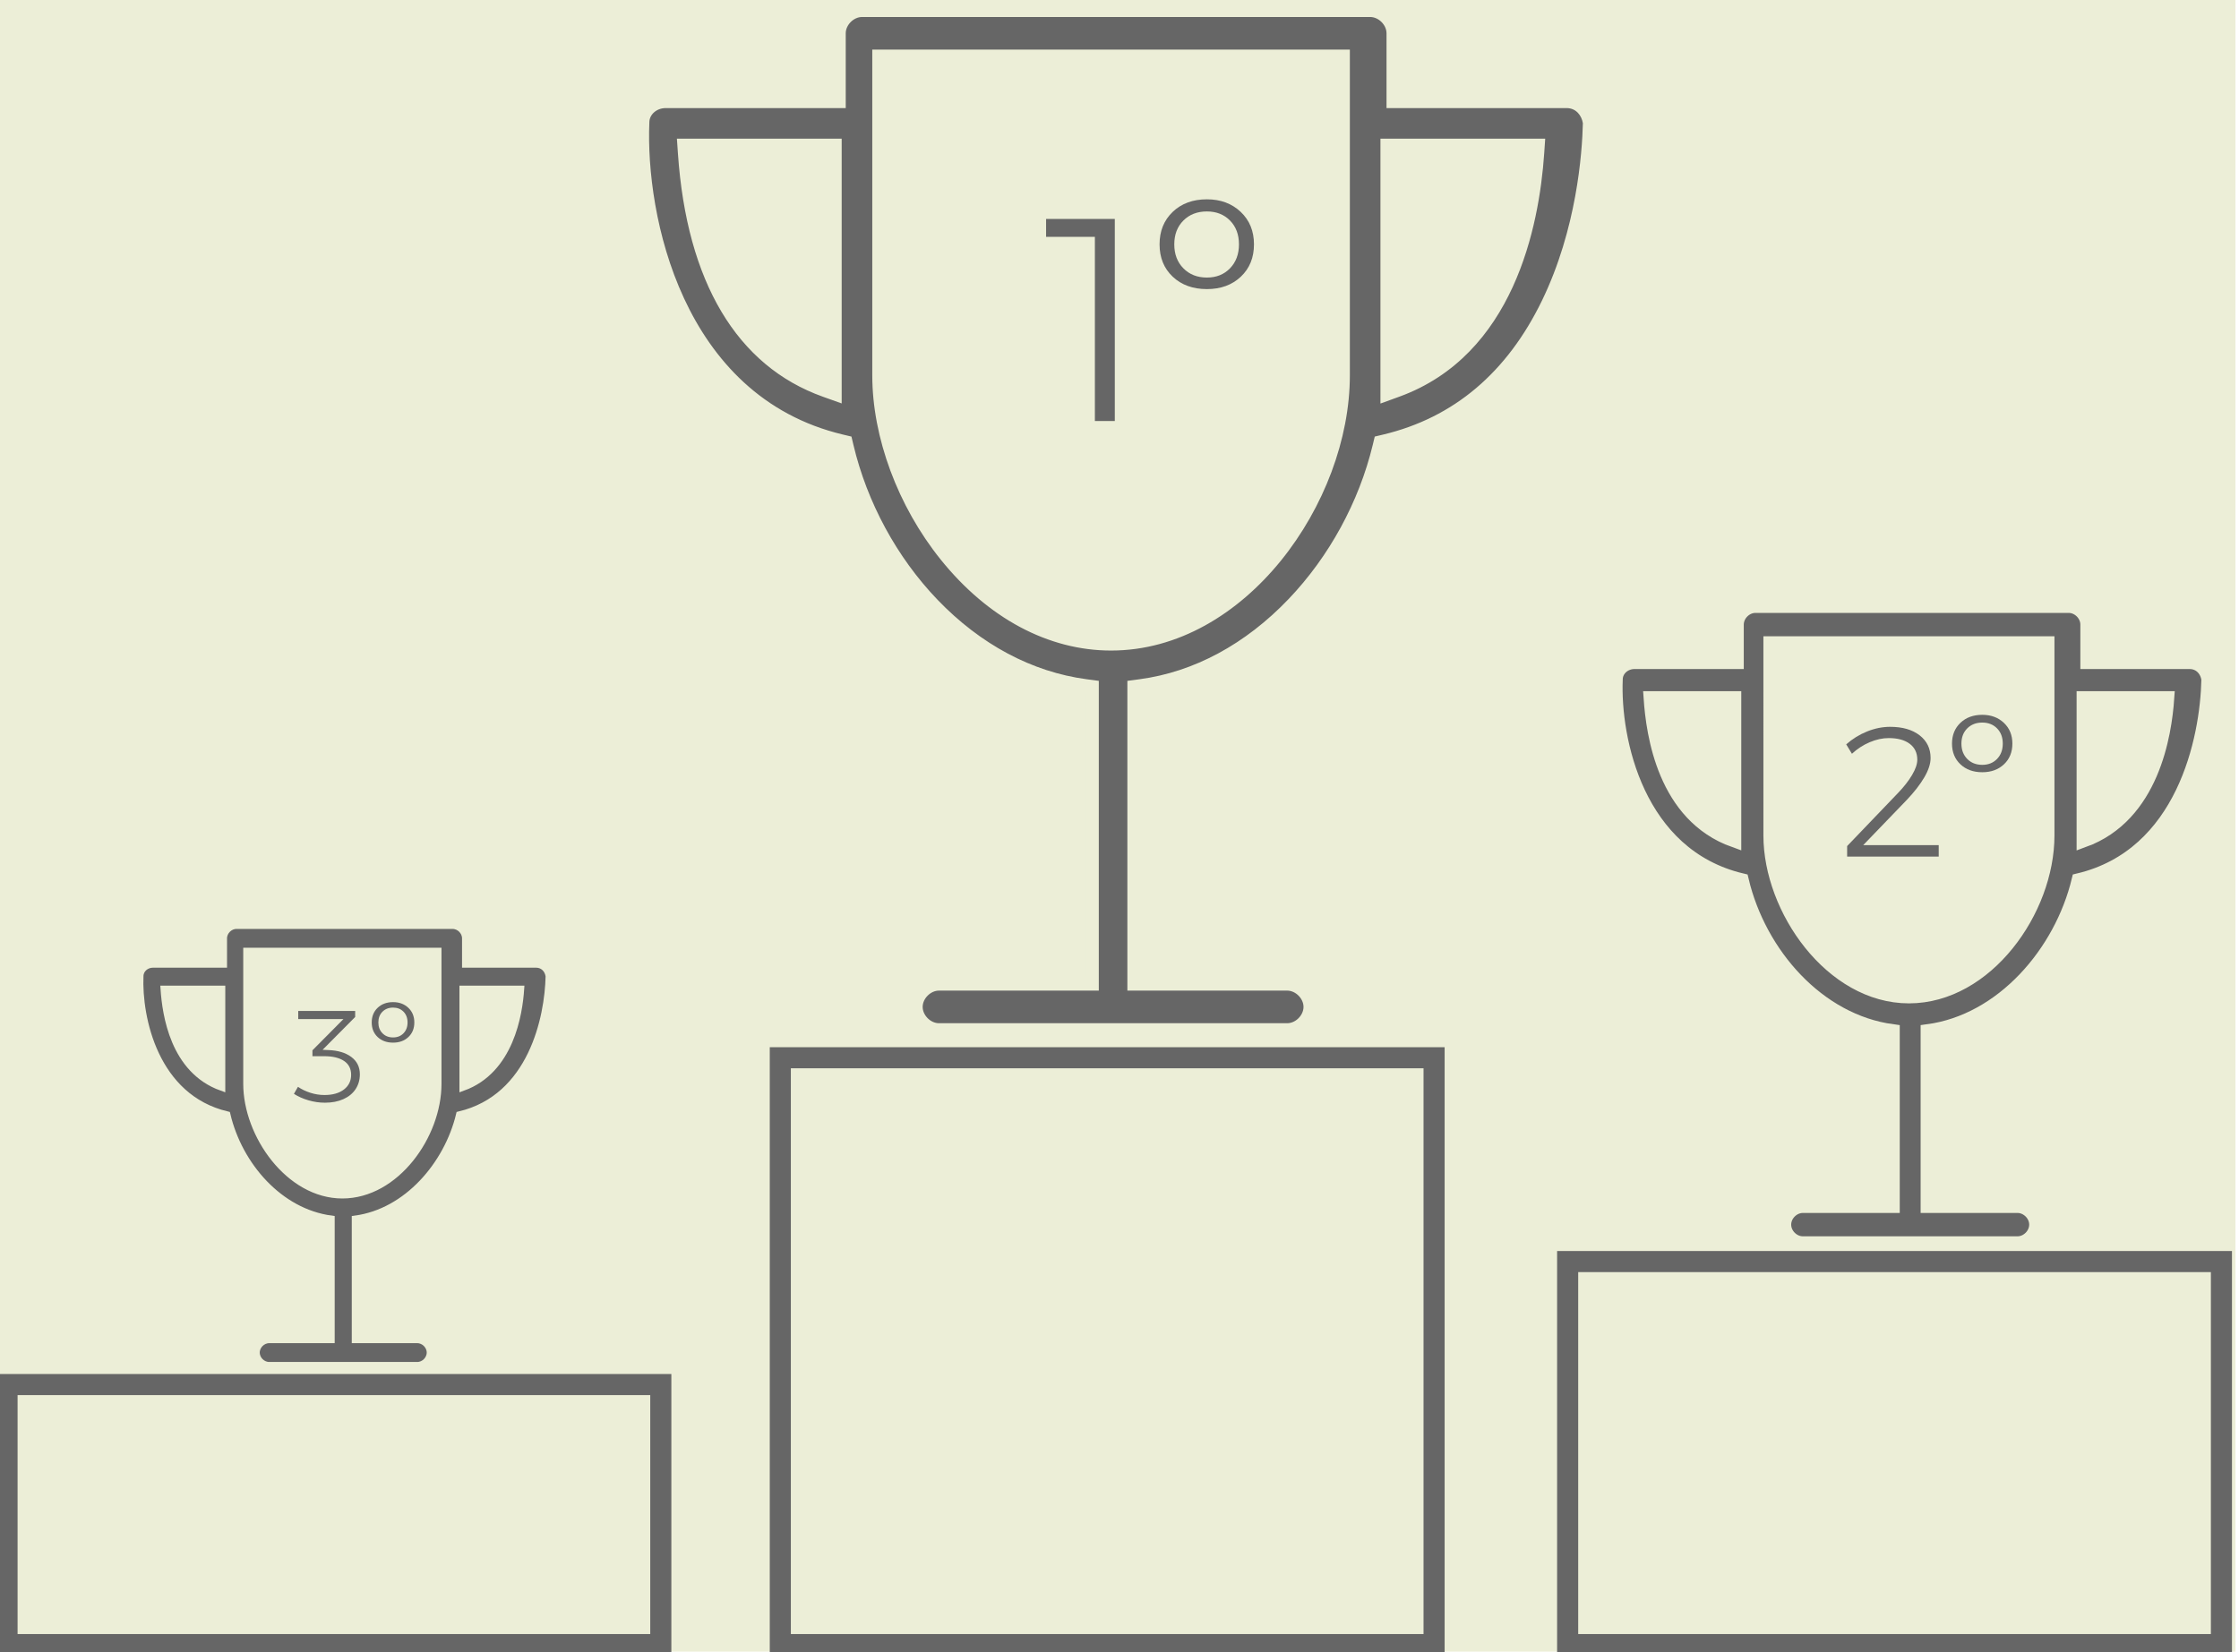
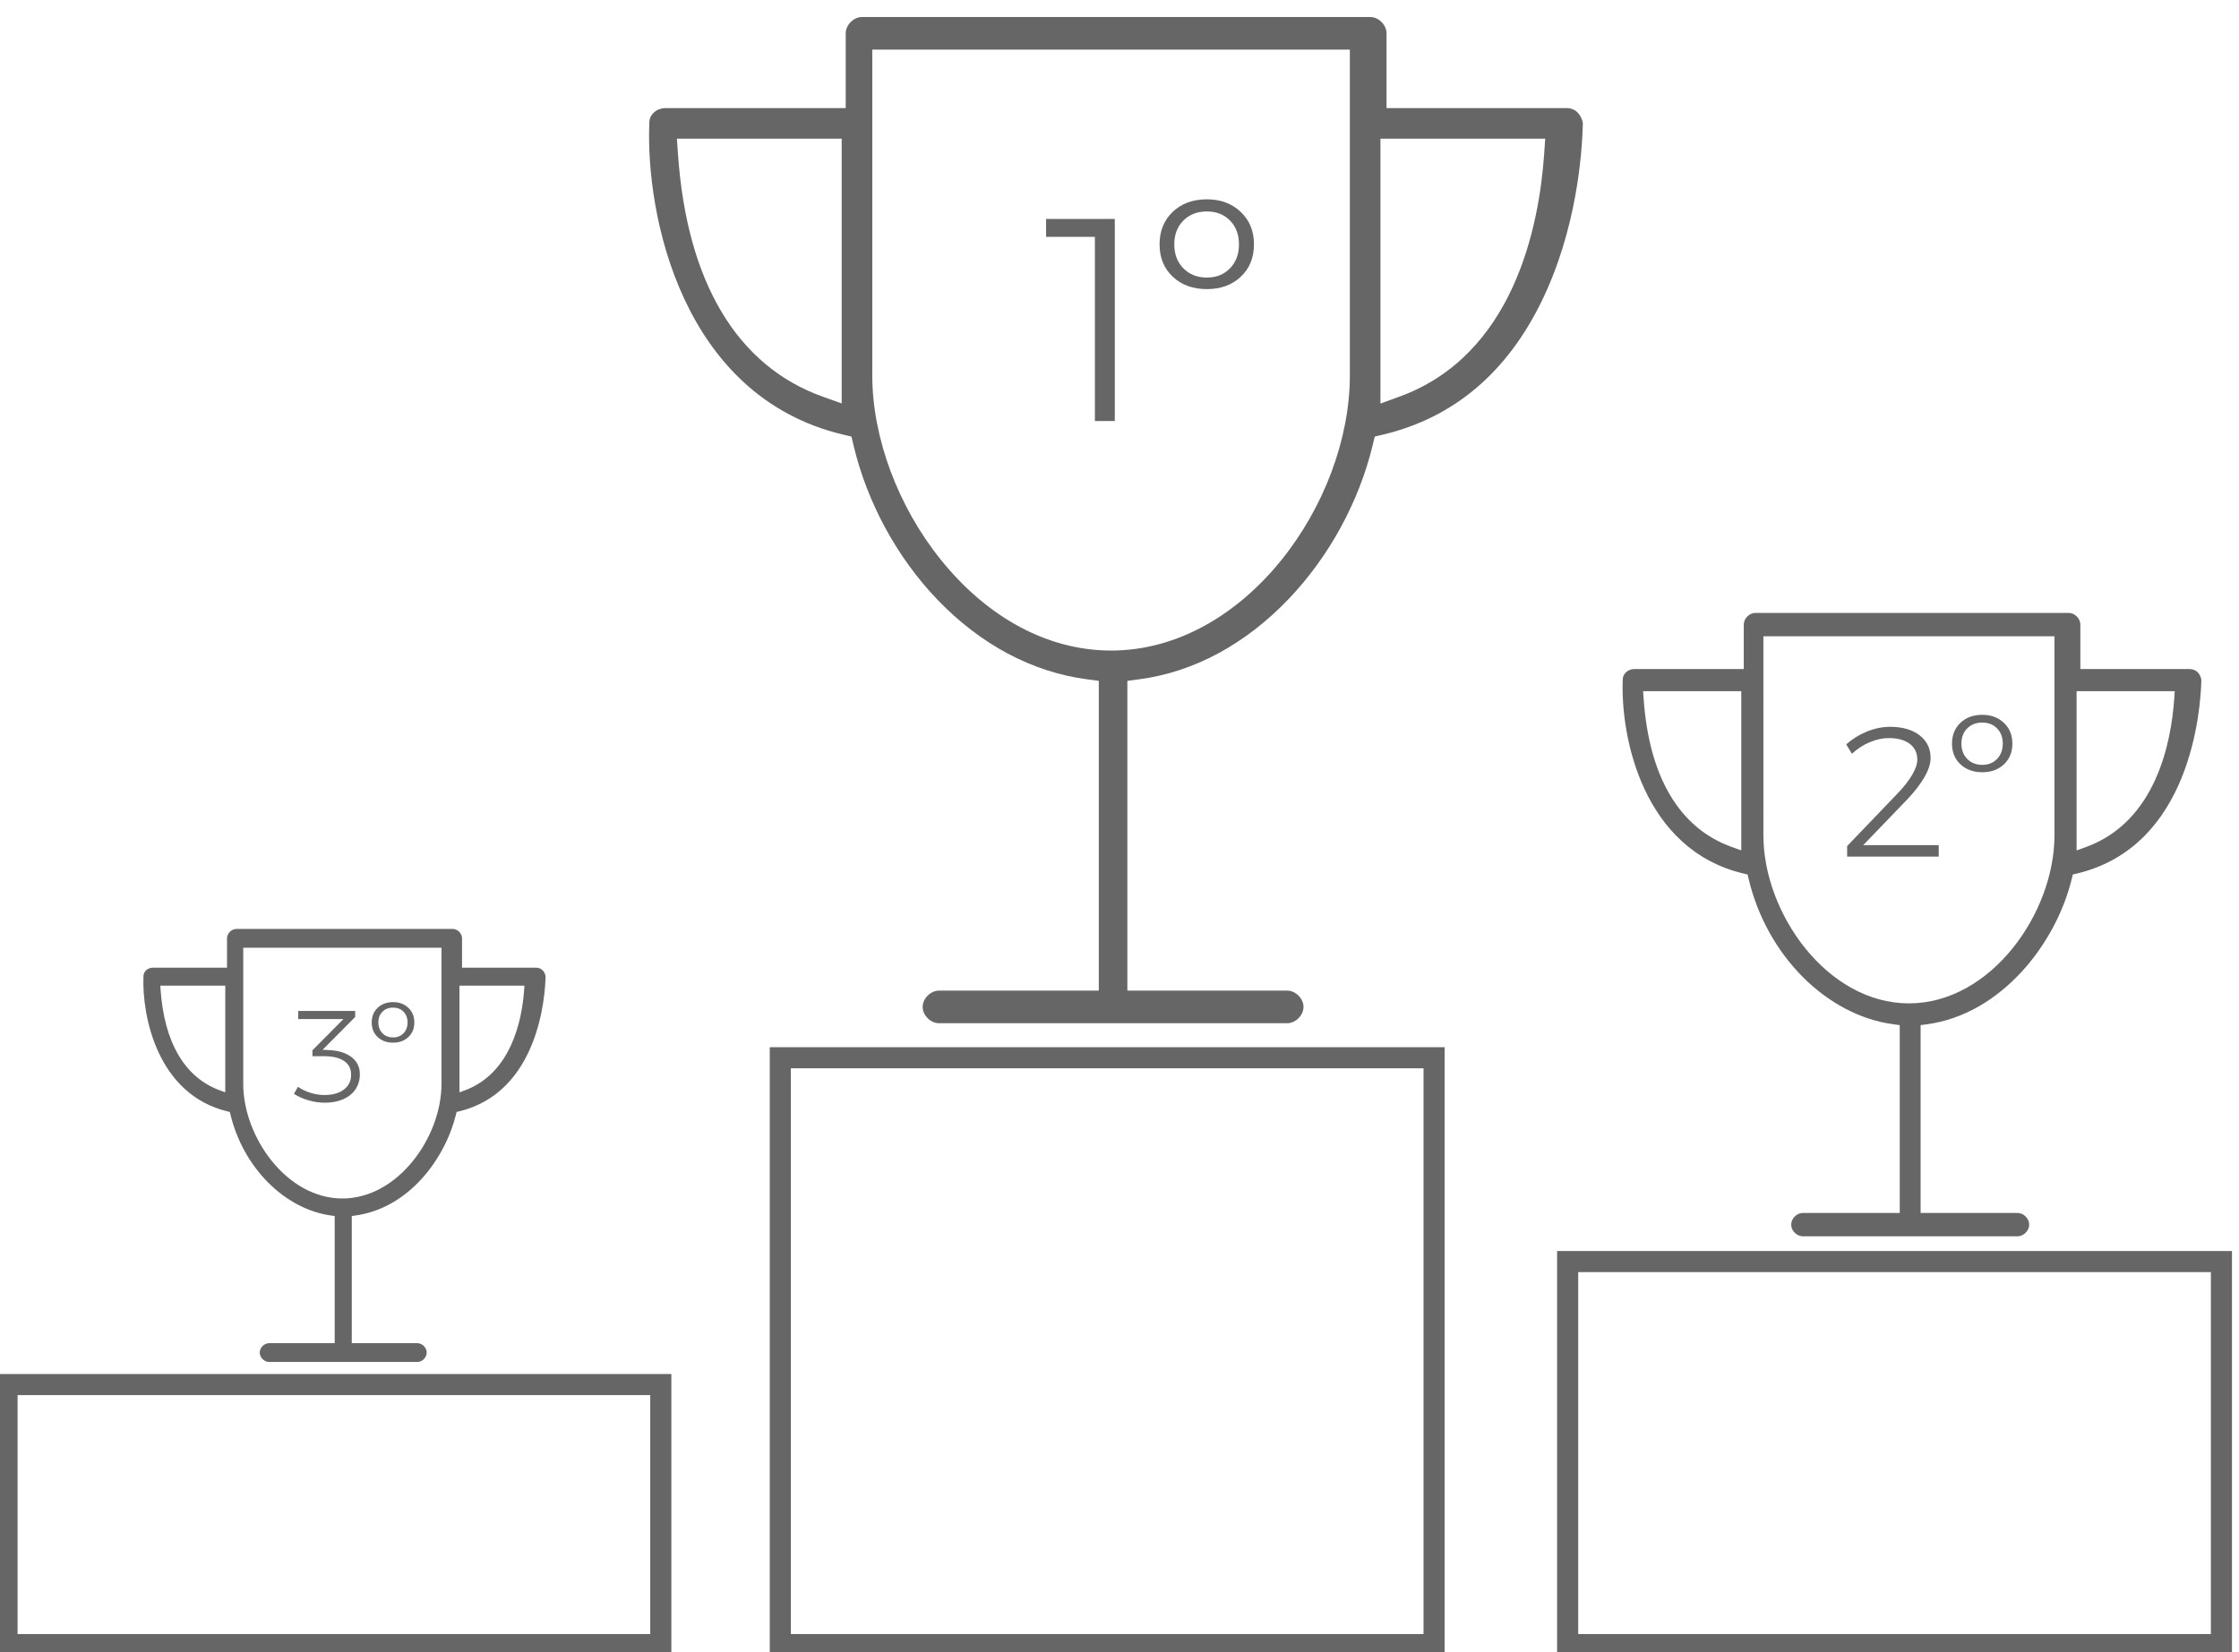
<svg xmlns="http://www.w3.org/2000/svg" version="1.1" id="Capa_1" x="0px" y="0px" width="637px" height="470px" viewBox="0 0 637 470" enable-background="new 0 0 637 470" xml:space="preserve">
-   <rect x="0" y="0" fill="#ECEED7" width="636" height="470" />
  <g>
    <g>
      <g enable-background="new    ">
-         <path fill="#666666" d="M99.953,300.78c1.619,1.212,2.428,2.854,2.428,4.931c0,1.582-0.402,2.984-1.205,4.208     c-0.804,1.224-1.959,2.175-3.466,2.854c-1.508,0.68-3.262,1.02-5.264,1.02c-1.582,0-3.151-0.229-4.708-0.686     s-2.929-1.069-4.115-1.836l1.149-2.001c1.038,0.717,2.218,1.285,3.541,1.705c1.322,0.42,2.65,0.63,3.985,0.63     c2.348,0,4.202-0.524,5.561-1.575c1.359-1.051,2.039-2.44,2.039-4.171c0-1.729-0.673-3.046-2.02-3.948     c-1.348-0.901-3.232-1.353-5.653-1.353h-3.337v-1.669l8.823-8.896H84.846v-2.299h16.2v1.705l-9.268,9.343l1.631,0.073     C96.153,298.915,98.334,299.57,99.953,300.78z" />
-         <path fill="#666666" d="M116.171,286.786c1.137,1.075,1.706,2.465,1.706,4.171c0,1.705-0.562,3.09-1.687,4.151     c-1.125,1.063-2.576,1.595-4.356,1.595c-1.804,0-3.269-0.531-4.393-1.595c-1.125-1.062-1.687-2.446-1.687-4.151     c0-1.706,0.562-3.096,1.687-4.171c1.124-1.075,2.588-1.612,4.393-1.612C113.589,285.174,115.034,285.711,116.171,286.786z      M108.813,287.898c-0.779,0.778-1.168,1.798-1.168,3.059c0,1.26,0.389,2.286,1.168,3.076c0.778,0.792,1.785,1.187,3.021,1.187     c1.211,0,2.2-0.395,2.966-1.187c0.766-0.79,1.149-1.816,1.149-3.076c0-1.261-0.383-2.28-1.149-3.059s-1.755-1.168-2.966-1.168     C110.598,286.73,109.591,287.12,108.813,287.898z" />
+         <path fill="#666666" d="M99.953,300.78c1.618,1.212,2.428,2.854,2.428,4.931c0,1.582-0.402,2.984-1.205,4.208     c-0.804,1.224-1.959,2.175-3.466,2.854c-1.508,0.68-3.263,1.02-5.265,1.02c-1.582,0-3.15-0.229-4.708-0.686     c-1.557-0.457-2.929-1.069-4.114-1.836l1.148-2.002c1.038,0.717,2.219,1.285,3.541,1.705s2.65,0.631,3.985,0.631     c2.348,0,4.202-0.524,5.561-1.576c1.359-1.051,2.039-2.439,2.039-4.17c0-1.729-0.673-3.047-2.02-3.948     c-1.349-0.901-3.232-1.353-5.653-1.353h-3.337v-1.67l8.823-8.896H84.846v-2.3h16.2v1.705l-9.269,9.344l1.632,0.072     C96.153,298.915,98.334,299.57,99.953,300.78z" />
+         <path fill="#666666" d="M116.171,286.786c1.137,1.075,1.706,2.465,1.706,4.171c0,1.705-0.562,3.09-1.688,4.15     c-1.125,1.063-2.576,1.596-4.355,1.596c-1.805,0-3.27-0.531-4.394-1.596c-1.125-1.062-1.687-2.445-1.687-4.15     c0-1.706,0.562-3.096,1.687-4.171c1.124-1.075,2.588-1.612,4.394-1.612C113.589,285.174,115.034,285.711,116.171,286.786z      M108.813,287.898c-0.778,0.777-1.168,1.798-1.168,3.059c0,1.26,0.39,2.286,1.168,3.076c0.778,0.792,1.785,1.187,3.021,1.187     c1.211,0,2.2-0.395,2.966-1.187c0.766-0.79,1.149-1.816,1.149-3.076c0-1.261-0.384-2.28-1.149-3.059     c-0.766-0.779-1.755-1.168-2.966-1.168C110.598,286.73,109.591,287.12,108.813,287.898z" />
      </g>
-       <path fill="#666666" stroke="#ECEED7" stroke-width="2" stroke-miterlimit="10" d="M63.094,281.48H46.676    c0.49,7.105,2.695,23.035,16.418,27.938c0-0.246,0-0.735,0-0.98V281.48z M131.713,308.437c0,0.245,0,0.734,0,0.98    c13.479-4.901,15.929-20.831,16.419-27.938h-16.419V308.437z M70.202,308.437c0,14.459,12.008,31.613,27.201,31.613    s27.201-16.909,27.201-31.613v-37.739H70.202V308.437L70.202,308.437z M130.732,317.26c-3.432,14.213-14.948,27.69-29.651,29.651    v34.31h17.645c1.96,0,3.676,1.715,3.676,3.676s-1.716,3.676-3.676,3.676H76.575c-1.962,0-3.677-1.715-3.677-3.676    s1.715-3.676,3.677-3.676h17.643v-34.31c-14.703-1.961-26.221-15.193-29.651-29.651c-20.585-4.901-25.24-27.692-24.751-39.456    c0-1.96,1.715-3.432,3.677-3.432h20.096v-7.352c0-1.961,1.715-3.676,3.676-3.676h61.51c1.961,0,3.677,1.715,3.677,3.676v7.352    h20.096c1.961,0,3.432,1.472,3.676,3.432C155.975,289.567,151.317,312.358,130.732,317.26z" />
+       <path fill="#666666" d="M155.222,277.86c-0.212-1.469-1.303-2.488-2.674-2.488h-21.096v-8.353c0-1.4-1.276-2.676-2.678-2.676    h-61.51c-1.4,0-2.676,1.275-2.676,2.676v8.353H43.493c-1.477,0-2.678,1.091-2.678,2.433c-0.466,11.252,3.948,33.713,23.982,38.482    l0.599,0.143l0.143,0.6c3.614,15.229,15.461,27.11,28.811,28.891l0.868,0.115v36.186H76.575c-1.401,0-2.678,1.275-2.678,2.676    c0,1.401,1.276,2.677,2.678,2.677h42.15c1.4,0,2.676-1.275,2.676-2.677c0-1.4-1.275-2.676-2.676-2.676h-18.645v-36.186    l0.868-0.115c15.5-2.067,25.8-16.428,28.811-28.895l0.144-0.597l0.597-0.142C153.267,310.865,155.092,283.51,155.222,277.86z     M64.094,310.837l-1.336-0.478c-10.122-3.616-16.028-13.578-17.079-28.811l-0.074-1.068h18.489V310.837z M125.604,308.438    c0,15.081-12.319,32.612-28.201,32.612c-15.882,0-28.2-17.531-28.2-32.612v-38.739h56.401V308.438z M132.055,310.356l-1.342,0.488    v-30.366h18.49l-0.074,1.068C148.532,290.205,145.52,305.46,132.055,310.356z" />
    </g>
    <g>
      <g enable-background="new    ">
-         <path fill="#666666" d="M551.568,240.501v3.257h-26.054v-2.994l14.498-15.129c1.68-1.75,3.011-3.457,3.992-5.121     c0.979-1.663,1.471-3.107,1.471-4.334c0-1.925-0.719-3.432-2.154-4.518c-1.436-1.085-3.432-1.628-5.988-1.628     c-1.752,0-3.555,0.394-5.41,1.182c-1.857,0.788-3.537,1.883-5.043,3.283l-1.629-2.679c1.786-1.576,3.773-2.802,5.963-3.678     c2.188-0.875,4.367-1.312,6.539-1.312c3.502,0,6.295,0.806,8.379,2.416c2.083,1.611,3.125,3.765,3.125,6.461     c0,1.646-0.604,3.493-1.812,5.542c-1.207,2.049-2.862,4.176-4.963,6.382l-12.397,12.87H551.568z" />
-         <path fill="#666666" d="M570.11,205.7c1.611,1.523,2.417,3.493,2.417,5.91c0,2.416-0.797,4.378-2.39,5.883     c-1.594,1.506-3.651,2.259-6.172,2.259c-2.558,0-4.633-0.753-6.226-2.259c-1.594-1.505-2.39-3.467-2.39-5.883     c0-2.417,0.796-4.387,2.39-5.91c1.593-1.523,3.668-2.285,6.226-2.285C566.45,203.415,568.499,204.177,570.11,205.7z      M559.684,207.276c-1.104,1.103-1.655,2.548-1.655,4.334c0,1.785,0.552,3.239,1.655,4.359c1.103,1.121,2.529,1.681,4.281,1.681     c1.715,0,3.115-0.56,4.201-1.681c1.086-1.12,1.629-2.574,1.629-4.359c0-1.786-0.543-3.231-1.629-4.334     c-1.086-1.104-2.486-1.655-4.201-1.655C562.213,205.621,560.786,206.173,559.684,207.276z" />
+         <path fill="#666666" d="M551.568,240.501v3.257h-26.054v-2.994l14.498-15.129c1.68-1.75,3.011-3.457,3.992-5.121     c0.979-1.663,1.471-3.107,1.471-4.334c0-1.925-0.719-3.432-2.154-4.518c-1.436-1.085-3.432-1.628-5.988-1.628     c-1.752,0-3.555,0.394-5.409,1.182c-1.857,0.788-3.537,1.883-5.043,3.283l-1.63-2.679c1.786-1.576,3.773-2.802,5.964-3.678     c2.188-0.875,4.366-1.312,6.539-1.312c3.502,0,6.295,0.806,8.379,2.416c2.083,1.611,3.125,3.765,3.125,6.461     c0,1.646-0.604,3.493-1.812,5.542c-1.207,2.049-2.862,4.176-4.963,6.382l-12.396,12.87H551.568L551.568,240.501z" />
+         <path fill="#666666" d="M570.11,205.7c1.611,1.523,2.417,3.493,2.417,5.91c0,2.416-0.797,4.378-2.39,5.883     c-1.594,1.506-3.651,2.259-6.172,2.259c-2.559,0-4.634-0.753-6.227-2.259c-1.594-1.505-2.39-3.467-2.39-5.883     c0-2.417,0.796-4.387,2.39-5.91c1.593-1.523,3.668-2.285,6.227-2.285C566.449,203.415,568.498,204.177,570.11,205.7z      M559.684,207.276c-1.104,1.103-1.655,2.548-1.655,4.334c0,1.785,0.552,3.239,1.655,4.359c1.103,1.121,2.529,1.681,4.281,1.681     c1.715,0,3.114-0.56,4.201-1.681c1.086-1.12,1.629-2.574,1.629-4.359c0-1.786-0.543-3.231-1.629-4.334     c-1.087-1.104-2.486-1.655-4.201-1.655C562.213,205.621,560.785,206.173,559.684,207.276z" />
      </g>
-       <path fill="#666666" stroke="#ECEED7" stroke-width="4" stroke-miterlimit="10" d="M493.395,198.682h-23.783    c0.711,10.295,3.904,33.369,23.783,40.469c0-0.354,0-1.064,0-1.419V198.682z M592.797,237.731c0,0.354,0,1.063,0,1.419    c19.524-7.101,23.073-30.174,23.782-40.469h-23.782V237.731z M503.692,237.731c0,20.945,17.396,45.795,39.405,45.795    c22.008,0,39.401-24.495,39.401-45.795v-54.67h-78.808L503.692,237.731L503.692,237.731z M591.377,250.513    c-4.972,20.589-21.656,40.113-42.955,42.954v49.7h25.561c2.839,0,5.324,2.482,5.324,5.324c0,2.84-2.485,5.324-5.324,5.324h-61.06    c-2.842,0-5.325-2.484-5.325-5.324c0-2.842,2.483-5.324,5.325-5.324h25.559v-49.7c-21.3-2.841-37.985-22.011-42.954-42.954    c-29.82-7.102-36.565-40.116-35.854-57.157c0-2.838,2.483-4.969,5.323-4.969h29.111v-10.649c0-2.841,2.484-5.325,5.326-5.325    h89.104c2.841,0,5.325,2.484,5.325,5.325v10.649h29.11c2.838,0,4.971,2.131,5.324,4.969    C627.943,210.396,621.195,243.412,591.377,250.513z" />
+       <path fill="#666666" d="M626.294,193.471c-0.283-1.85-1.604-3.083-3.321-3.083h-31.11v-12.649c0-1.74-1.585-3.325-3.325-3.325    h-89.104c-1.741,0-3.326,1.585-3.326,3.325v12.649h-31.111c-1.832,0-3.322,1.332-3.322,2.969    c-0.673,16.164,5.637,48.381,34.317,55.212l1.198,0.285l0.284,1.198c5.183,21.845,22.154,38.883,41.272,41.433l1.735,0.231v53.451    h-27.559c-1.74,0-3.325,1.584-3.325,3.324c0,1.739,1.585,3.323,3.325,3.323h61.06c1.74,0,3.324-1.584,3.324-3.323    c0-1.74-1.584-3.324-3.324-3.324h-27.561v-53.451l1.735-0.231c21.21-2.829,36.819-22.988,41.275-41.44l0.288-1.191l1.193-0.284    C623.448,240.819,626.101,201.684,626.294,193.471z M495.395,241.988l-2.673-0.954c-14.884-5.316-23.565-19.914-25.105-42.214    l-0.147-2.138h27.926V241.988z M584.497,237.73c0,22.103-18.085,47.795-41.4,47.795c-23.318,0-41.405-25.692-41.405-47.795    l-0.002-56.669h82.808V237.73z M593.481,241.03l-2.684,0.976v-45.325h27.924l-0.147,2.137    C617.7,211.492,613.281,233.828,593.481,241.03z" />
    </g>
    <g>
-       <g>
-         <path fill="#666666" d="M267.139,293.172c-3.475,0-6.639-3.165-6.639-6.64c0-3.476,3.164-6.641,6.639-6.641h43.473V195.5     l-1.735-0.23c-31.521-4.203-59.487-32.238-68.015-68.176l-0.283-1.198l-1.198-0.286c-47.322-11.268-57.743-64.26-56.643-90.708     c0.002-3.426,2.98-6.146,6.643-6.146h49.231V9.476c0-3.476,3.165-6.641,6.642-6.641h144.574c3.477,0,6.642,3.165,6.642,6.641     v19.279h49.23c3.411,0,6.123,2.531,6.639,6.175c-0.192,8.644-1.742,30.619-11.822,51.435     c-10.229,21.124-25.889,34.328-46.542,39.246l-1.193,0.284l-0.288,1.191c-3.99,16.537-12.662,32.425-24.414,44.736     c-12.616,13.218-27.693,21.326-43.602,23.447l-1.735,0.23v84.392h43.473c3.475,0,6.64,3.165,6.64,6.641     c0,3.475-3.165,6.64-6.64,6.64L267.139,293.172L267.139,293.172z M250.164,106.819c0,17.218,7.108,36.339,19.017,51.15     c13.042,16.222,29.705,25.154,46.918,25.154c37.134,0,65.936-41.019,65.936-76.306V16.116h-131.87V106.819z M394.738,111.98     l2.685-0.977c31.464-11.441,38.508-47.144,39.904-67.406l0.147-2.139h-42.736V111.98z M194.872,43.598     c2.459,35.651,16.262,58.962,39.914,67.411l2.673,0.954V41.46h-42.734L194.872,43.598z" />
-         <path fill="#ECEED7" d="M389.826,4.836c2.387,0,4.642,2.255,4.642,4.641v17.279v4h4h47.23c2.728,0,4.271,2.122,4.634,4.305     c-0.205,8.629-1.775,30.109-11.617,50.433c-9.955,20.557-25.164,33.4-45.206,38.172l-2.387,0.568l-0.575,2.385     c-3.91,16.2-12.404,31.764-23.917,43.825c-12.3,12.885-26.968,20.785-42.418,22.845l-3.473,0.463v3.502v80.641v4h4h41.473     c2.385,0,4.64,2.255,4.64,4.641c0,2.385-2.255,4.64-4.64,4.64h-99.073c-2.384,0-4.639-2.255-4.639-4.64     c0-2.386,2.254-4.641,4.639-4.641h41.473h4v-4v-80.641v-3.502l-3.471-0.463c-15.525-2.069-30.198-9.897-42.427-22.637     c-11.531-12.011-20.021-27.645-23.905-44.019l-0.568-2.396l-2.397-0.57c-46.054-10.965-56.184-62.801-55.106-88.679l0.004-0.083     v-0.083c0-2.241,2.081-4.063,4.64-4.063h47.231h4v-4V9.476c0-2.386,2.256-4.641,4.642-4.641H389.826 M316.1,185.125     c38.26,0,67.936-42.094,67.936-78.306V18.116v-4h-4H252.164h-4v4v88.703c0,17.659,7.273,37.249,19.458,52.403     C281.052,175.927,298.268,185.125,316.1,185.125 M392.738,114.836l5.367-1.952c32.527-11.828,39.786-48.4,41.217-69.148     l0.295-4.275h-4.284h-38.595h-4v4v63.359v2.306V114.836 M239.459,114.802v-5.677v-2.306V43.46v-4h-4h-38.592h-4.286l0.295,4.275     c2.519,36.506,16.777,60.42,41.236,69.157L239.459,114.802 M389.826,0.836H245.252c-4.609,0-8.642,4.032-8.642,8.641v17.279     h-47.231c-4.607,0-8.641,3.456-8.641,8.063c-1.15,27.647,9.792,81.217,58.178,92.736c8.062,33.983,35.136,65.088,69.694,69.695     v80.641h-41.473c-4.607,0-8.639,4.031-8.639,8.641c0,4.607,4.03,8.64,8.639,8.64h99.073c4.605,0,8.64-4.031,8.64-8.64     s-4.033-8.641-8.64-8.641H324.74v-80.641c34.561-4.607,61.631-36.288,69.695-69.695c48.383-11.521,59.328-65.089,59.904-92.736     c-0.576-4.607-4.033-8.063-8.642-8.063h-47.23V9.476C398.468,4.868,394.436,0.836,389.826,0.836L389.826,0.836z M316.1,181.125     c-35.712,0-63.936-40.32-63.936-74.306V18.116h127.87v88.703C380.034,141.38,351.811,181.125,316.1,181.125L316.1,181.125z      M435.332,43.46c-1.152,16.703-6.912,54.145-38.595,65.665c0-0.577,0-1.729,0-2.306V43.46H435.332L435.332,43.46z      M235.459,109.125c-32.256-11.521-37.439-48.962-38.592-65.665h38.592v63.359C235.459,107.396,235.459,108.548,235.459,109.125     L235.459,109.125z" />
-       </g>
+       <path fill="#666666" d="M438.715,85.494c9.842-20.324,11.412-41.804,11.616-50.433c-0.362-2.183-1.905-4.305-4.634-4.305h-47.229    h-4v-4V9.477c0-2.386-2.255-4.641-4.643-4.641V4.835h-144.57c-2.386,0-4.643,2.255-4.643,4.641v17.283v4h-4h-47.23    c-2.56,0-4.64,1.822-4.64,4.063v0.083l-0.005,0.083c-1.077,25.878,9.053,77.714,55.106,88.679l2.397,0.57l0.567,2.396    c3.884,16.374,12.374,32.008,23.905,44.019c12.229,12.74,26.902,20.568,42.427,22.637l3.471,0.463v3.502v80.641v4h-4h-41.473    c-2.385,0-4.639,2.256-4.639,4.642c0,2.385,2.255,4.64,4.639,4.64h99.073c2.385,0,4.64-2.255,4.64-4.64    c0-2.386-2.255-4.642-4.64-4.642h-41.474h-4v-4v-80.641v-3.502l3.474-0.463c15.449-2.06,30.117-9.96,42.418-22.845    c11.513-12.061,20.007-27.625,23.917-43.825l0.574-2.385l2.388-0.568C413.551,118.894,428.76,106.051,438.715,85.494z     M239.459,43.46v63.359v2.306v5.677l-5.348-1.91c-24.459-8.737-38.717-32.651-41.235-69.157l-0.295-4.275h4.286h38.592h4V43.46z     M384.035,18.116v88.703c0,36.212-29.676,78.306-67.936,78.306c-17.832,0-35.048-9.198-48.478-25.903    c-12.186-15.154-19.458-34.744-19.458-52.403V18.116v-4h4h127.871h4V18.116z M398.105,112.884l-5.367,1.952v-5.71v-2.306V43.461    v-4h4h38.596h4.283l-0.295,4.275C437.891,64.484,430.632,101.056,398.105,112.884z" />
      <g enable-background="new    ">
        <path fill="#666666" d="M297.613,62.306h19.551v57.503h-5.668v-52.41h-13.883V62.306z" />
-         <path fill="#666666" d="M352.981,60.294c2.518,2.383,3.778,5.463,3.778,9.242c0,3.778-1.246,6.846-3.737,9.2     c-2.493,2.355-5.709,3.532-9.652,3.532c-3.998,0-7.243-1.177-9.734-3.532c-2.492-2.354-3.738-5.422-3.738-9.2     c0-3.779,1.246-6.859,3.738-9.242c2.491-2.382,5.736-3.573,9.734-3.573C347.257,56.72,350.461,57.912,352.981,60.294z      M336.674,62.759c-1.725,1.725-2.588,3.984-2.588,6.777s0.863,5.065,2.588,6.817c1.725,1.754,3.956,2.629,6.695,2.629     c2.683,0,4.873-0.875,6.572-2.629c1.696-1.752,2.546-4.024,2.546-6.817s-0.85-5.053-2.546-6.777     c-1.699-1.726-3.89-2.588-6.572-2.588C340.63,60.171,338.399,61.033,336.674,62.759z" />
+         <path fill="#666666" d="M352.981,60.294c2.518,2.383,3.778,5.463,3.778,9.242c0,3.778-1.246,6.846-3.737,9.2     c-2.493,2.355-5.709,3.532-9.652,3.532c-3.998,0-7.242-1.177-9.733-3.532c-2.492-2.354-3.738-5.422-3.738-9.2     c0-3.779,1.246-6.859,3.738-9.242c2.491-2.382,5.735-3.573,9.733-3.573C347.257,56.72,350.461,57.912,352.981,60.294z      M336.674,62.759c-1.726,1.725-2.588,3.984-2.588,6.777s0.862,5.065,2.588,6.817c1.725,1.754,3.956,2.629,6.694,2.629     c2.684,0,4.873-0.875,6.572-2.629c1.696-1.752,2.546-4.024,2.546-6.817s-0.85-5.053-2.546-6.777     c-1.699-1.726-3.89-2.588-6.572-2.588C340.63,60.171,338.399,61.033,336.674,62.759z" />
      </g>
    </g>
    <g>
      <g>
        <path fill="#666666" d="M405,304v161H225V304H405 M411,298H219v173h192V298L411,298z" />
      </g>
      <g>
        <path fill="#666666" d="M629,362v103H449V362H629 M635,356H443v115h192V356L635,356z" />
      </g>
      <g>
        <path fill="#666666" d="M185,397v68H5v-68H185 M191,391H-1v80h192V391L191,391z" />
      </g>
    </g>
  </g>
</svg>
